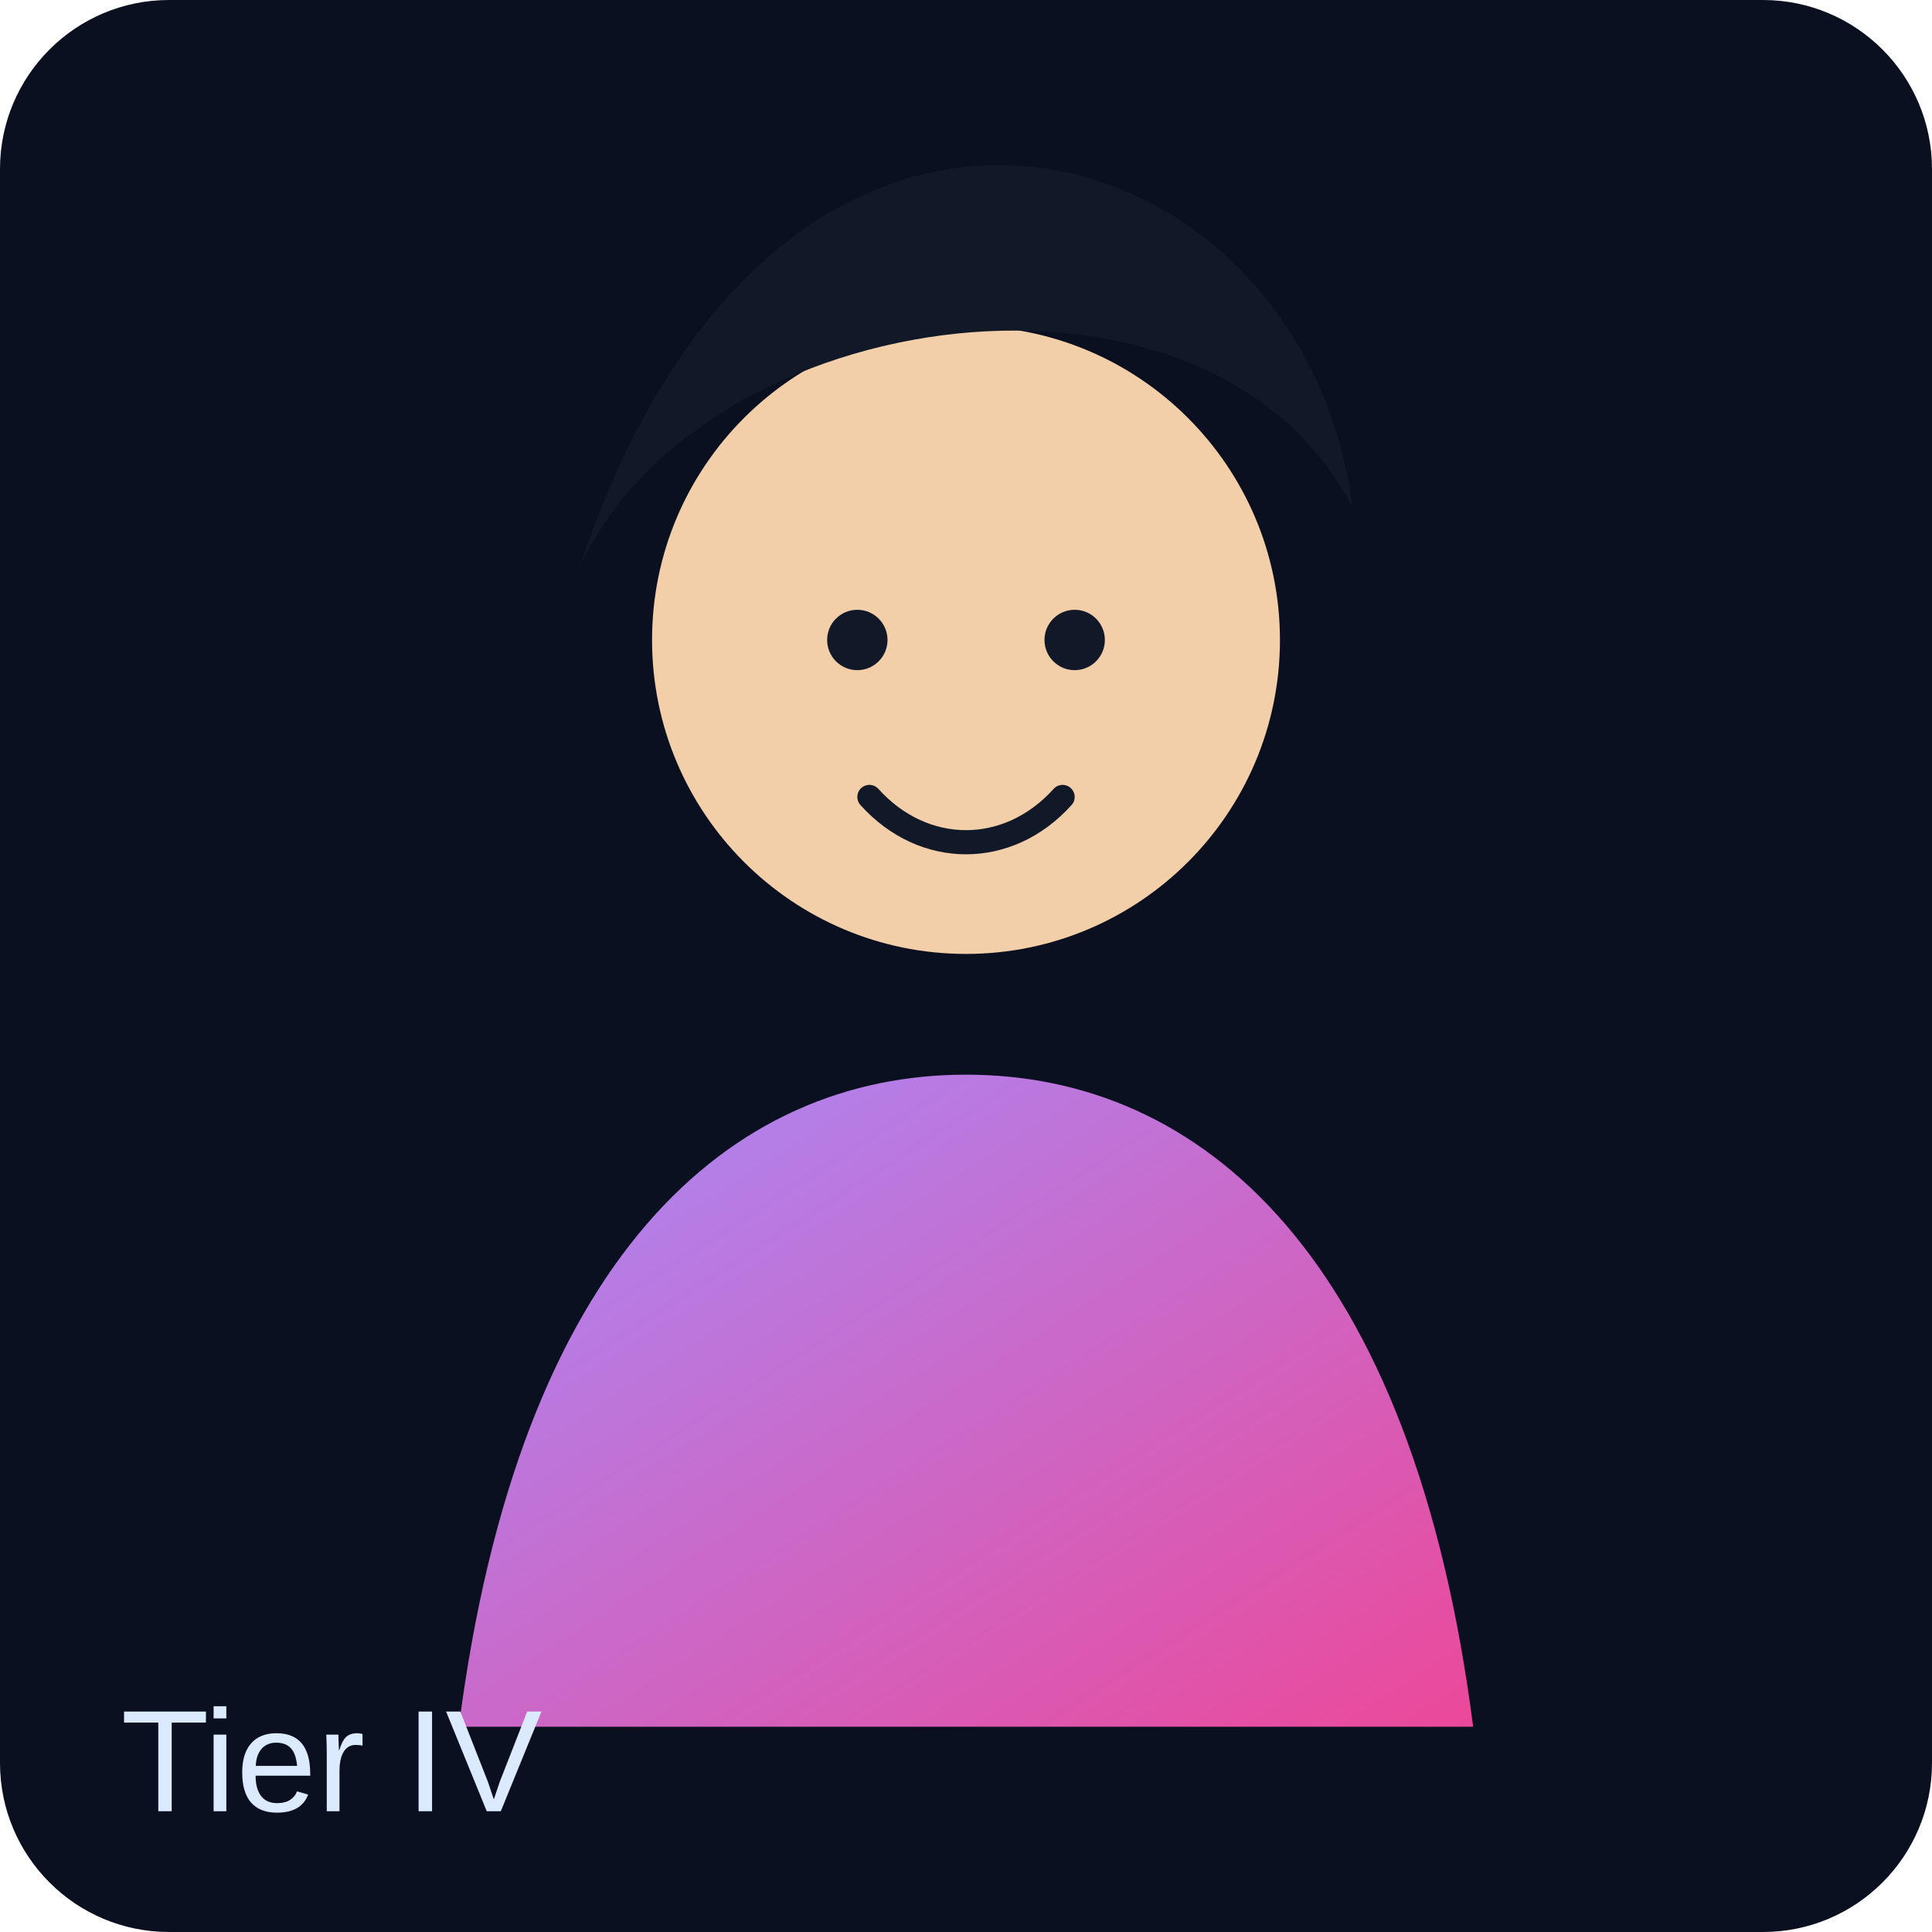
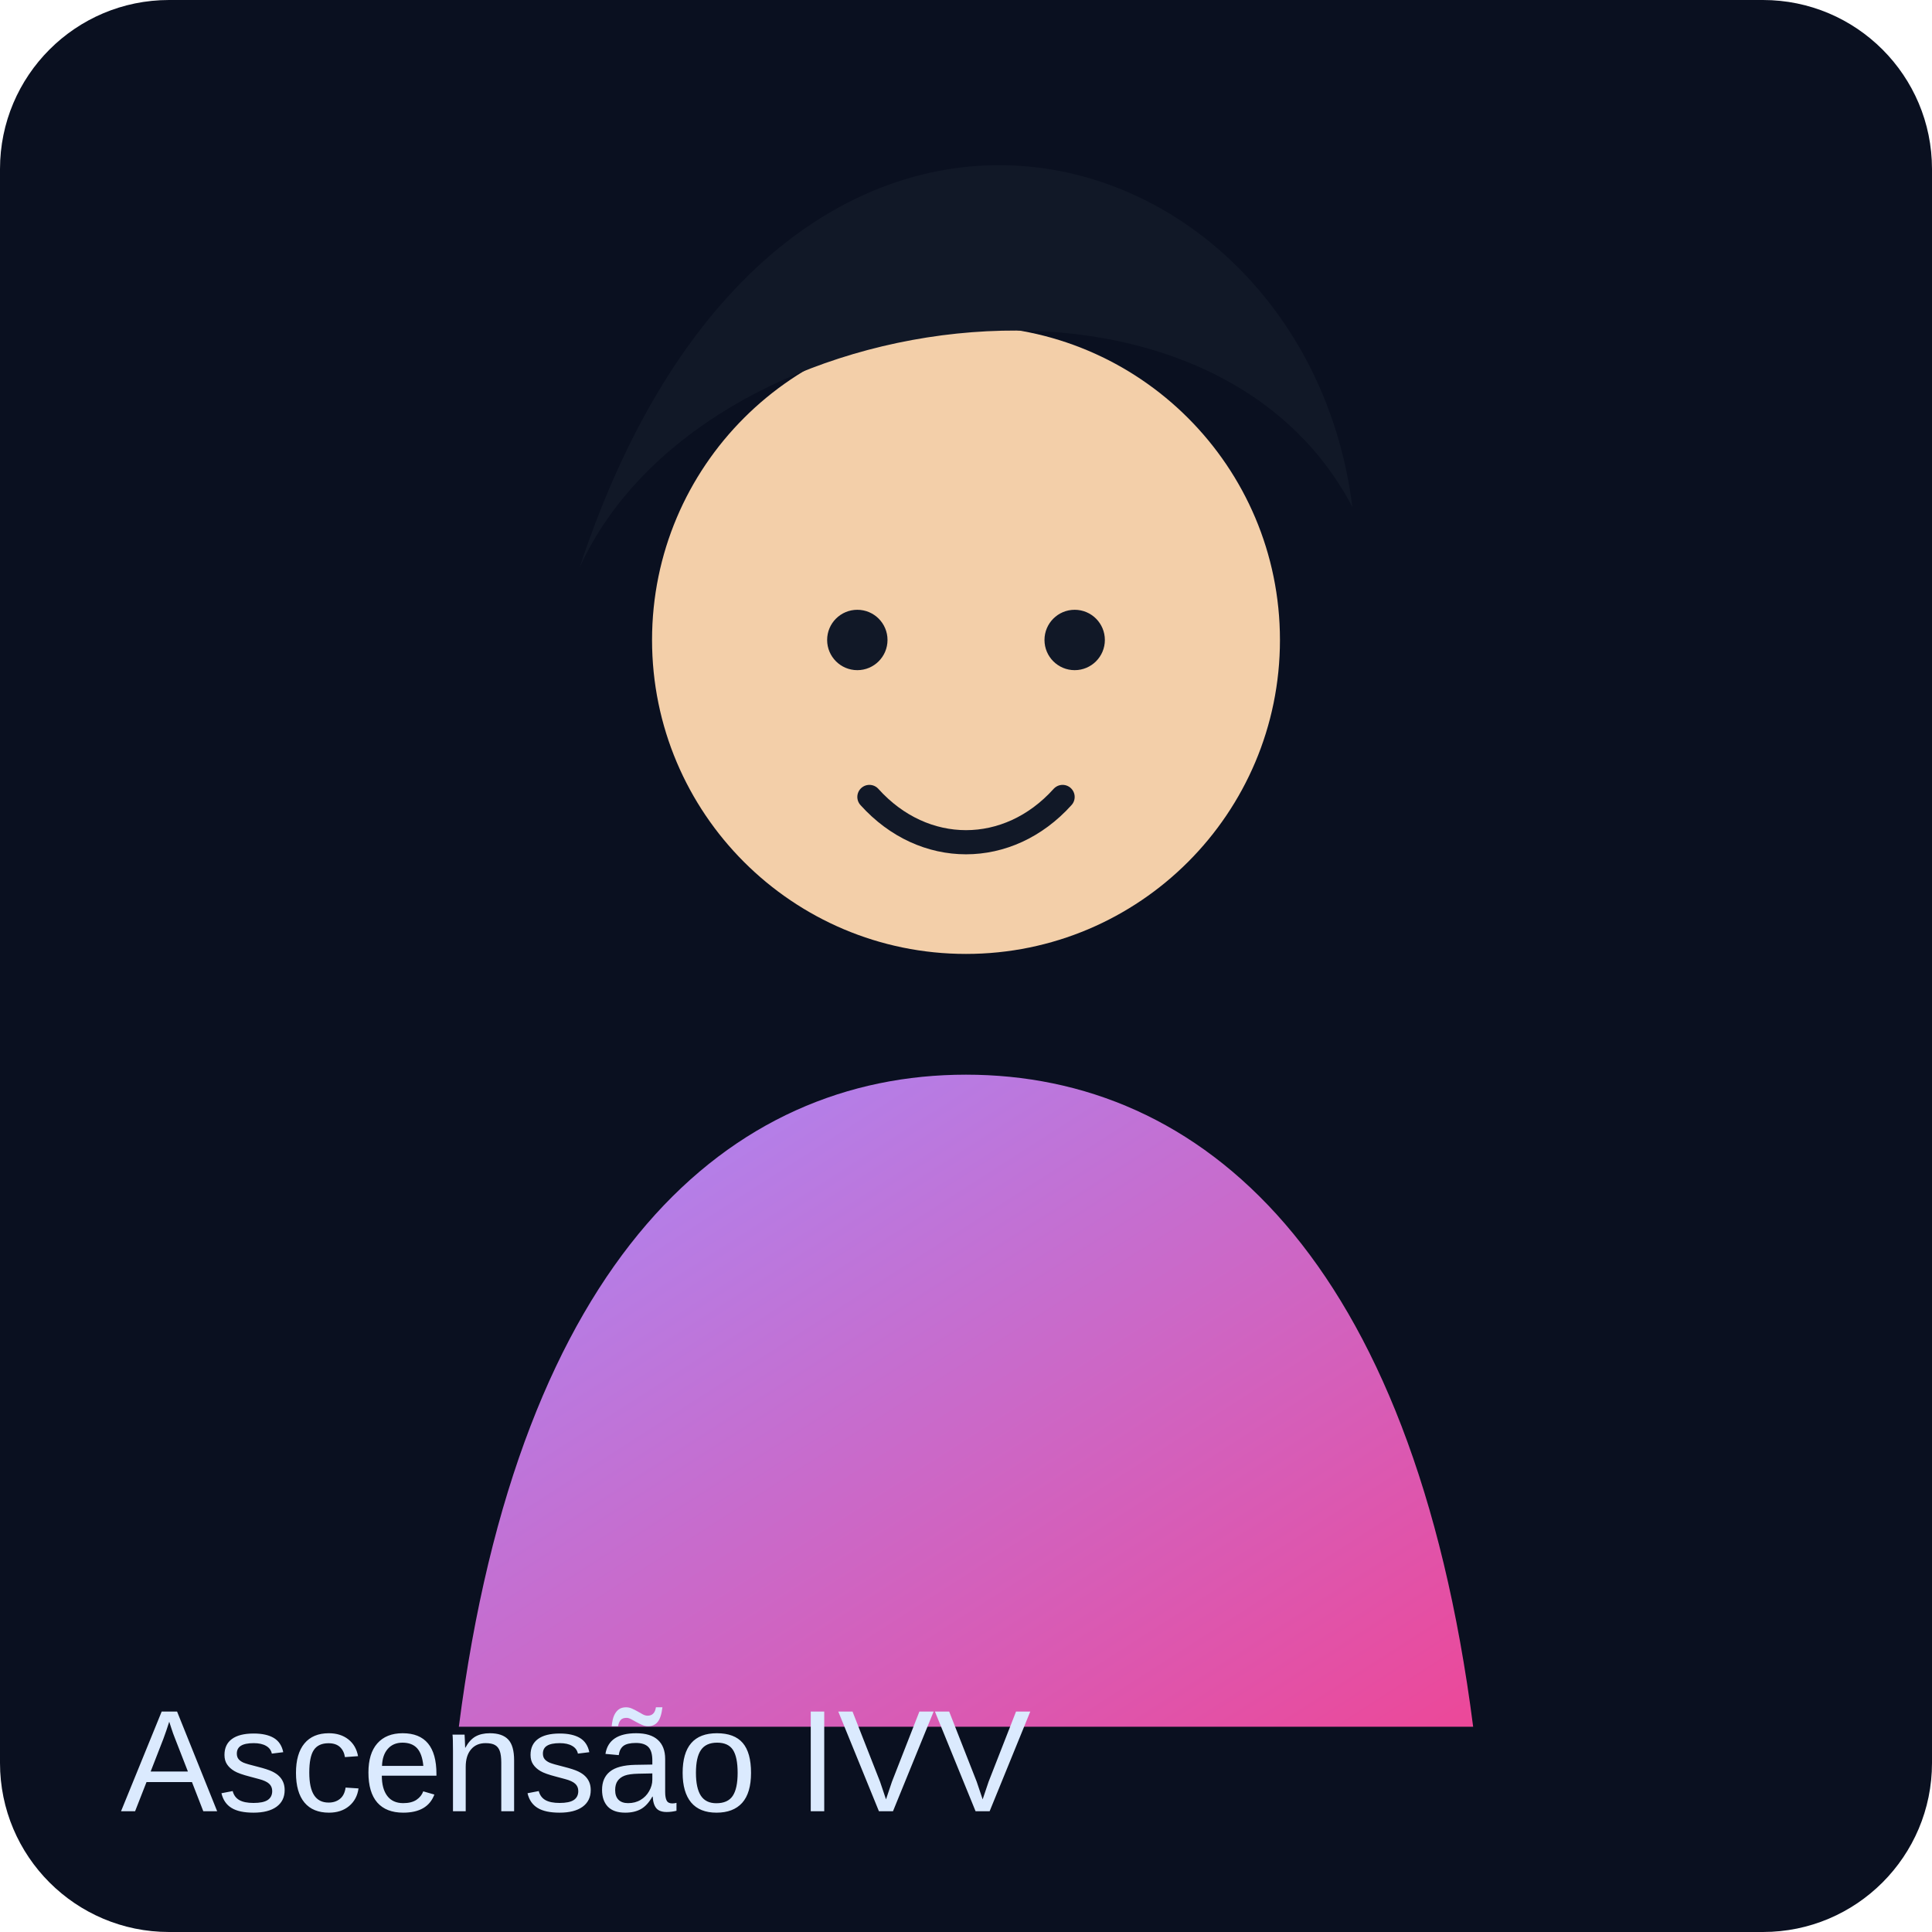
<svg xmlns="http://www.w3.org/2000/svg" viewBox="0 0 320 320">
  <defs>
    <linearGradient id="g" x1="0" y1="0" x2="1" y2="1">
      <stop offset="0%" stop-color="#a78bfa" />
      <stop offset="100%" stop-color="#ec4899" />
    </linearGradient>
  </defs>
  <rect width="320" height="320" rx="28" fill="#0a1020" />
  <circle cx="160" cy="106" r="52" fill="#f3cfa9" />
  <path d="M76 286c10-78 45-108 84-108s74 30 84 108" fill="url(#g)" />
  <path d="M96 94c20-44 104-56 128-10-8-64-95-90-128 10z" fill="#111827" />
  <circle cx="142" cy="106" r="5" fill="#111827" />
  <circle cx="178" cy="106" r="5" fill="#111827" />
  <path d="M144 132c9 10 23 10 32 0" stroke="#111827" stroke-width="4" fill="none" stroke-linecap="round" />
-   <text x="20" y="300" fill="#dbeafe" font-size="24" font-family="Arial">Tier IV</text>
+   <text x="20" y="300" fill="#dbeafe" font-size="24" font-family="Arial">Ascensão IVV</text>
</svg>
